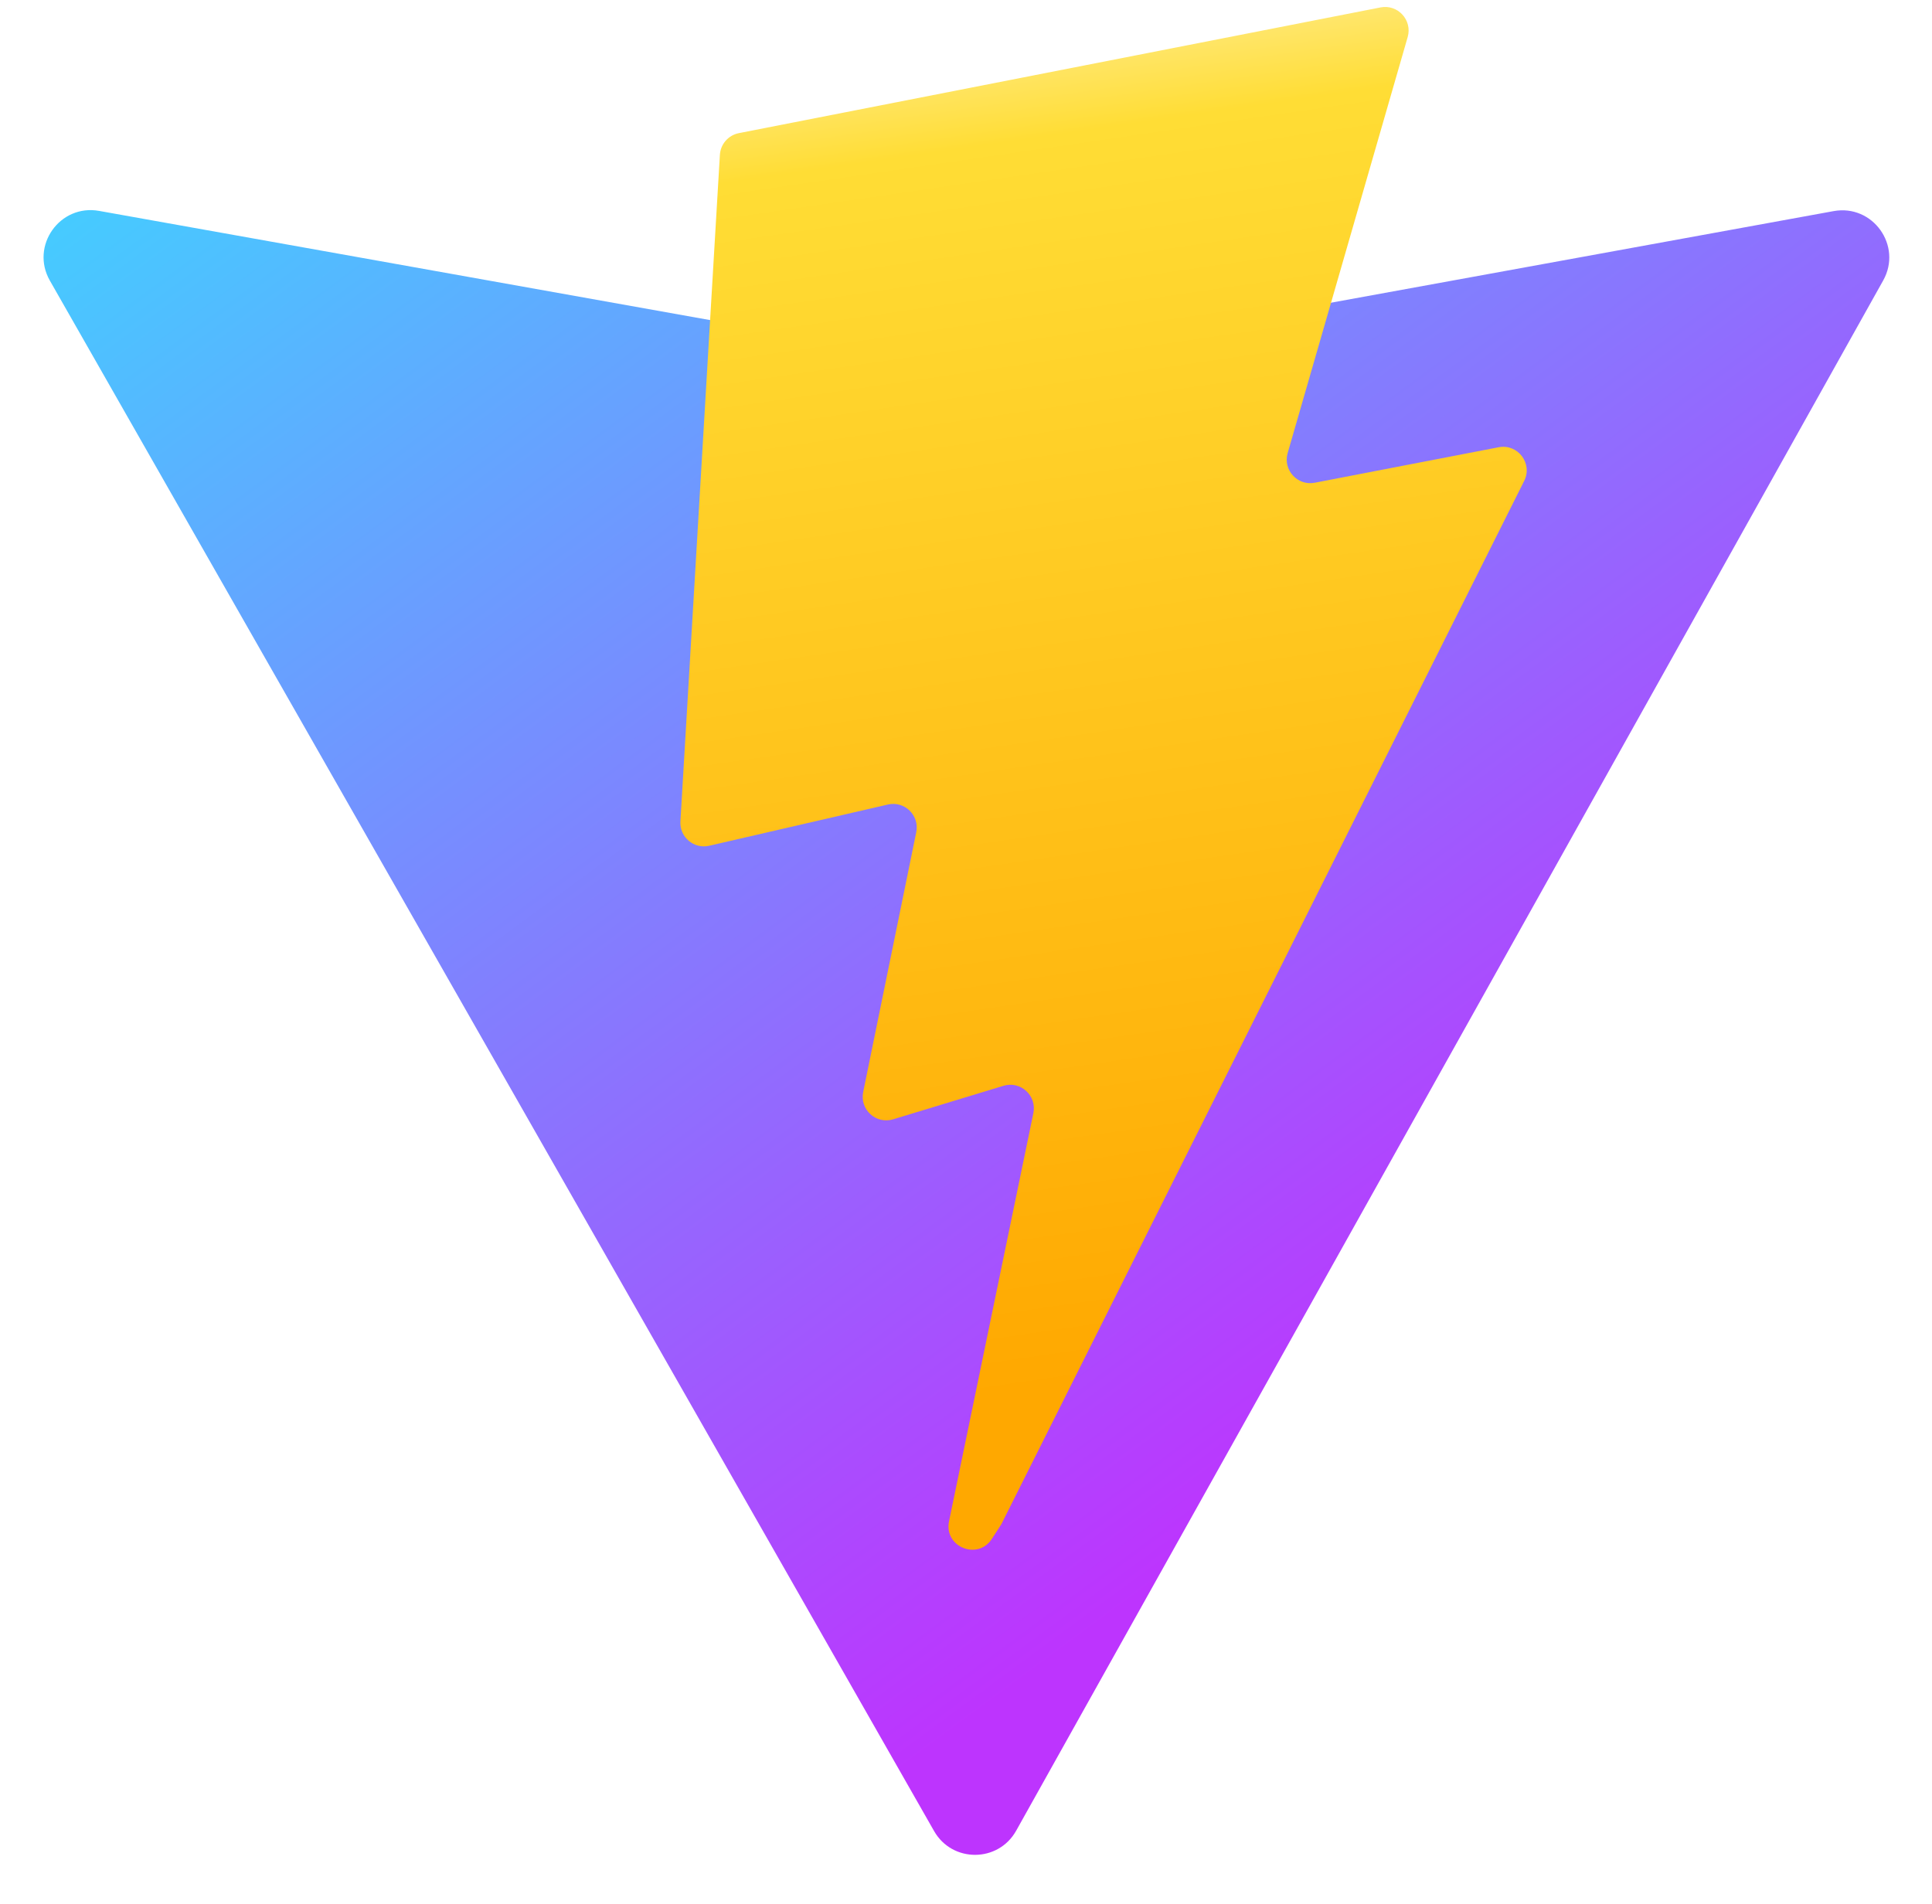
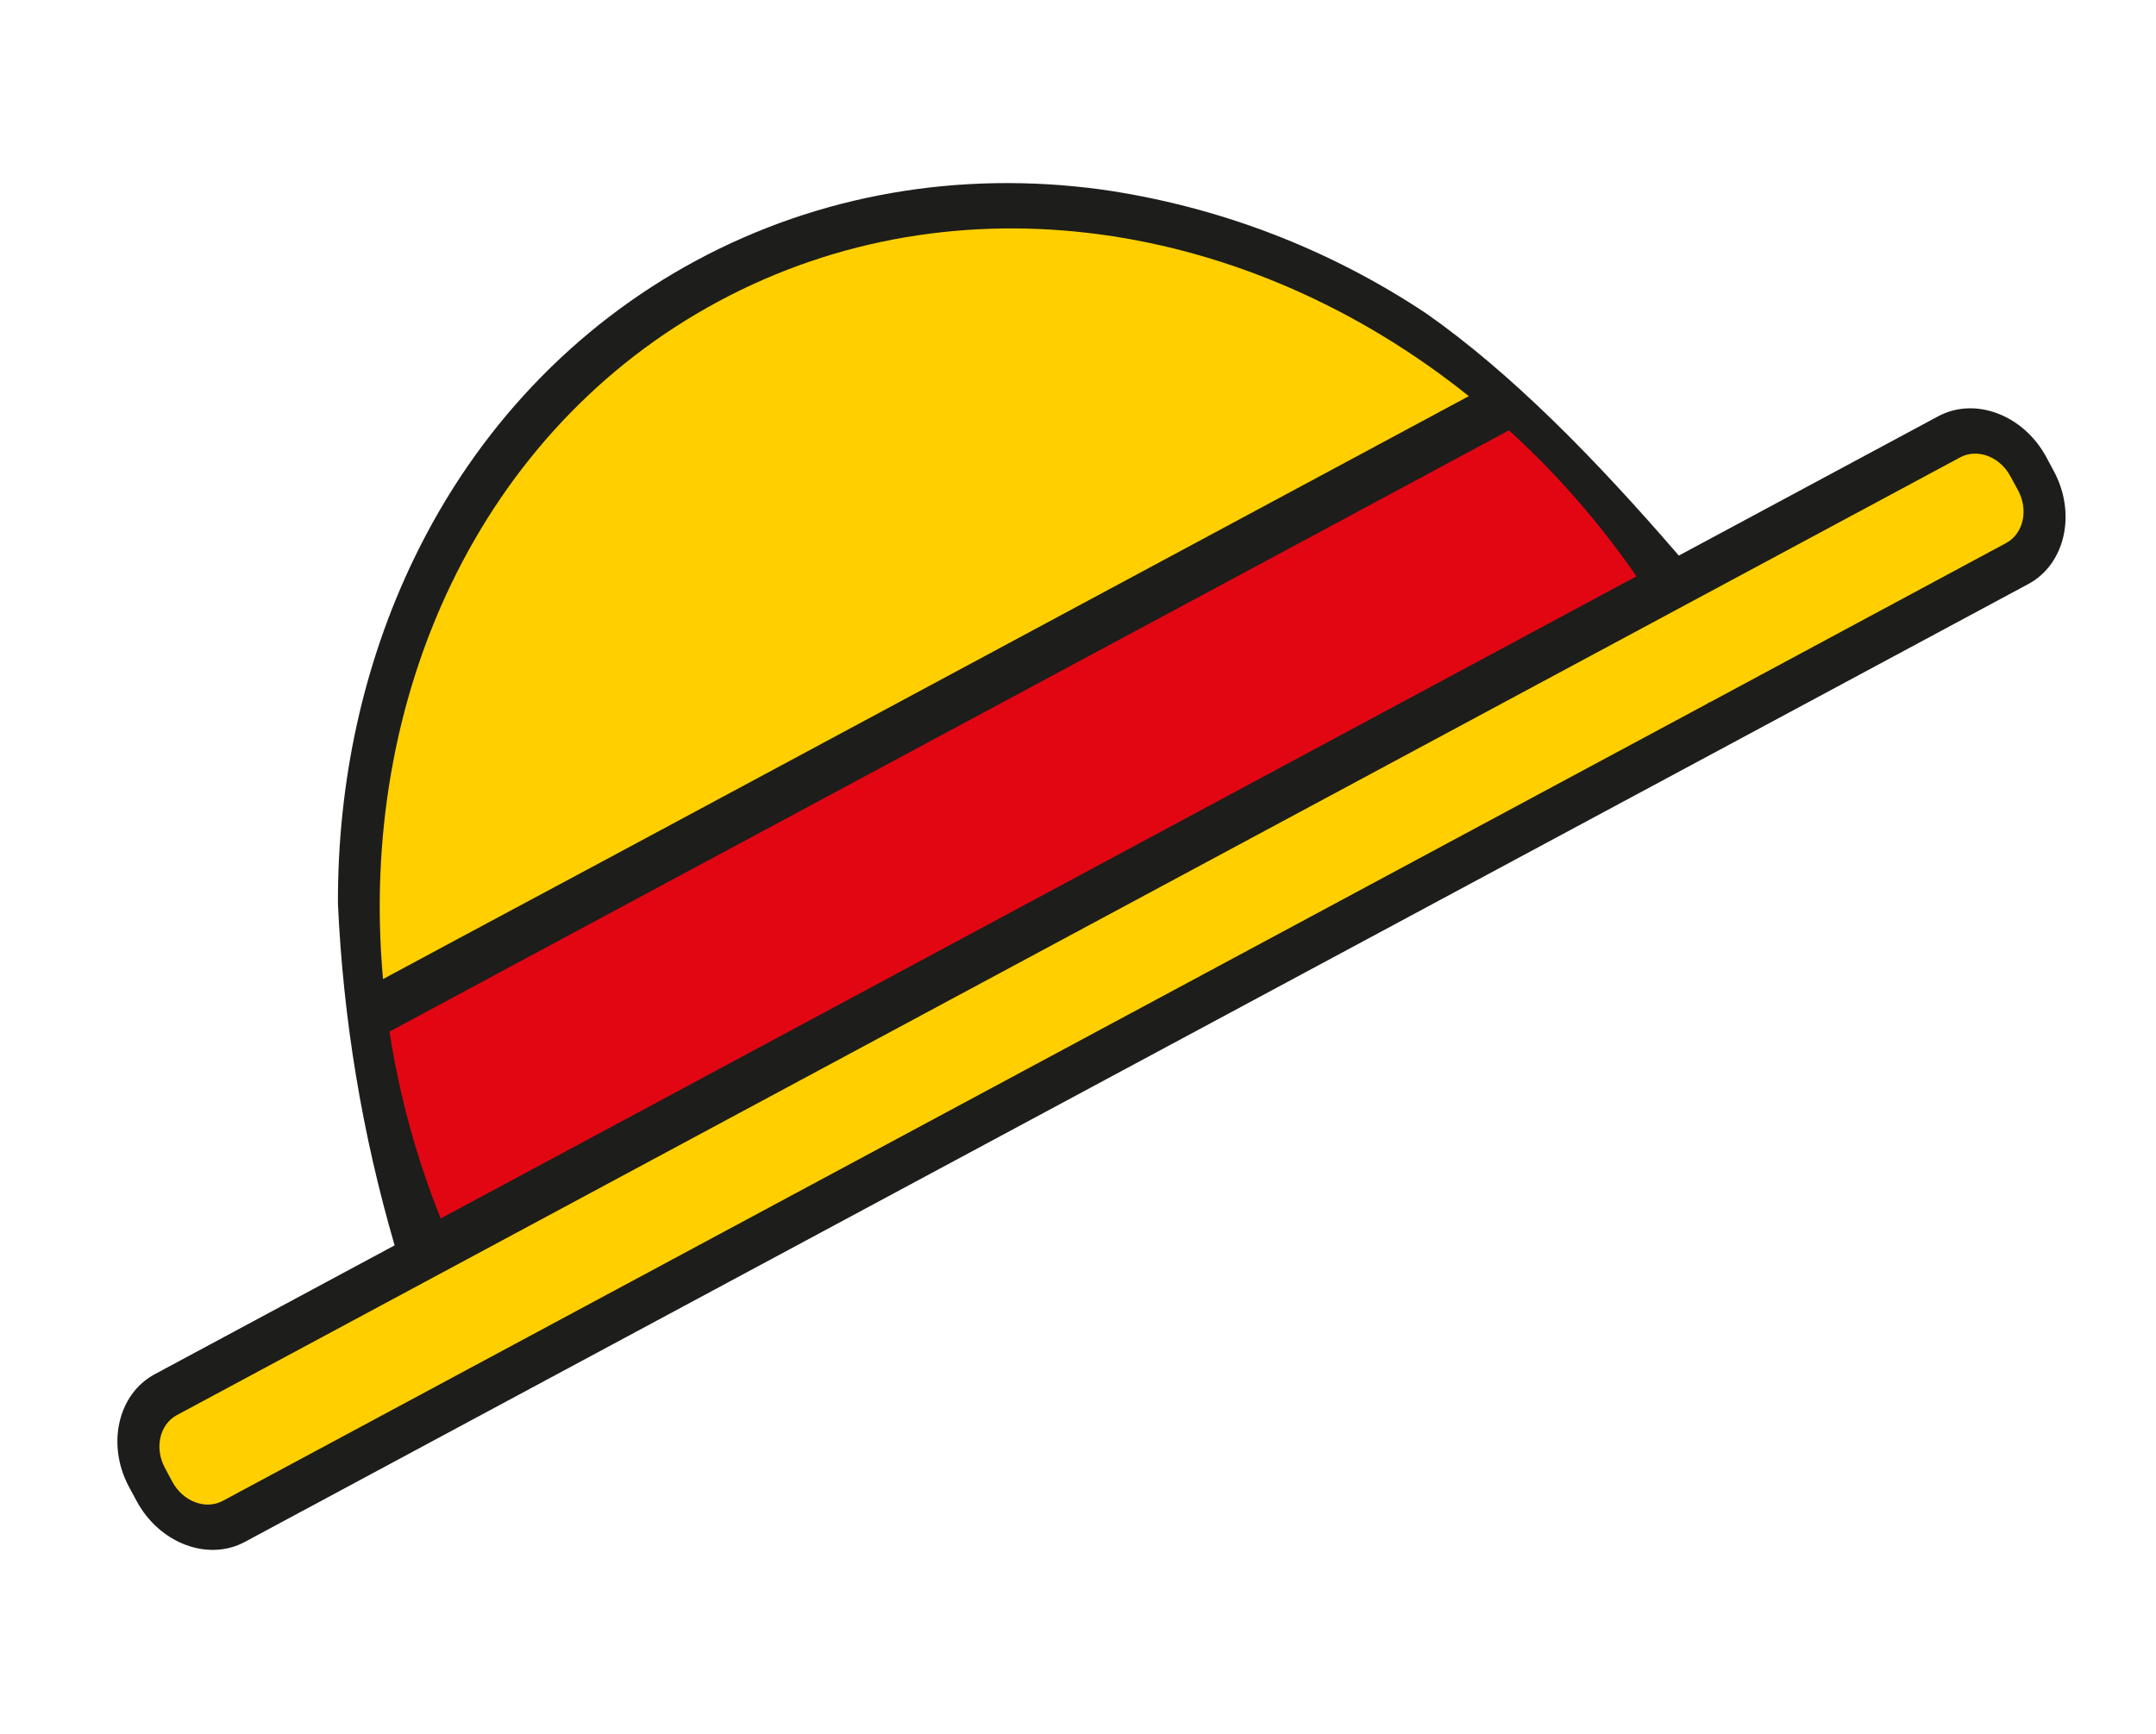
- <svg xmlns="http://www.w3.org/2000/svg" width="410" height="404" viewBox="0 0 410 404" fill="none">
-   <path d="M399.641 59.525L215.643 388.545C211.844 395.338 202.084 395.378 198.228 388.618L10.582 59.556C6.381 52.19 12.68 43.267 21.028 44.759L205.223 77.682C206.398 77.892 207.601 77.89 208.776 77.676L389.119 44.806C397.439 43.289 403.768 52.143 399.641 59.525Z" fill="url(#paint0_linear)" />
-   <path d="M292.965 1.574L156.801 28.255C154.563 28.694 152.906 30.59 152.771 32.866L144.395 174.33C144.198 177.662 147.258 180.248 150.51 179.498L188.42 170.749C191.967 169.931 195.172 173.055 194.443 176.622L183.18 231.775C182.422 235.487 185.907 238.661 189.532 237.56L212.947 230.446C216.577 229.344 220.065 232.527 219.297 236.242L201.398 322.875C200.278 328.294 207.486 331.249 210.492 326.603L212.5 323.5L323.454 102.072C325.312 98.365 322.108 94.137 318.036 94.923L279.014 102.454C275.347 103.161 272.227 99.746 273.262 96.158L298.731 7.867C299.767 4.273 296.636 0.855 292.965 1.574Z" fill="url(#paint1_linear)" />
-   <defs>
-     <linearGradient id="paint0_linear" x1="6" y1="33" x2="235" y2="344" gradientUnits="userSpaceOnUse">
-       <stop stop-color="#41D1FF" />
-       <stop offset="1" stop-color="#BD34FE" />
-     </linearGradient>
-     <linearGradient id="paint1_linear" x1="194.651" y1="8.818" x2="236.076" y2="292.989" gradientUnits="userSpaceOnUse">
-       <stop stop-color="#FFEA83" />
-       <stop offset="0.083" stop-color="#FFDD35" />
-       <stop offset="1" stop-color="#FFA800" />
-     </linearGradient>
-   </defs>
+ <svg xmlns="http://www.w3.org/2000/svg" viewBox="0 0 505.09 406.22">
+   <g id="Layer_1" data-name="Layer 1">
+     <path d="M413.24,170.12l61.93-33.27c8.64-4.64,11.33-16.49,6-26.43l-1.77-3.29c-5.33-9.93-16.7-14.23-25.34-9.59L393.3,130.18c-19.68-22.83-39.38-42.85-59.11-56.69A184.22,184.22,0,0,0,258,44.4c-33.39-4.52-66.17,1.21-94.81,16.6S111.63,100.55,97,130.88c-11.87,24.56-17.92,52.2-17.83,80.82a341.14,341.14,0,0,0,13.28,80.1L36.24,322c-8.64,4.64-11.33,16.5-6,26.43L32,351.69c5.34,9.93,16.71,14.24,25.35,9.6l58.7-31.54" fill="#1d1d1b" />
+     <path d="M459.22,107.16,41.41,331.59c-4,2.17-5.28,7.68-2.79,12.32l1.76,3.29c2.49,4.63,7.78,6.63,11.81,4.47l348-186.91-.08-.12.28-.15.06.13L470,127.23c4-2.16,5.28-7.68,2.79-12.31L471,111.63C468.54,107,463.26,105,459.22,107.16Z" fill="#ffcf00" />
+     <path d="M140.84,202l15.87-8.52,116.46-62.56,19.68-10.57,34.33-18.44,16.92-9.09C292.51,51.49,224.3,40.55,168.32,70.62s-84.52,93-78.59,158.79l16.93-9.1Z" fill="#ffcf00" />
+     <path d="M121.68,275.61l4.34-2.34,28.35-15.22,13.34-7.17,148-79.5,14.9-8,26.07-14,8.15-4.38,13.63-7.32,4.91-2.64a199.26,199.26,0,0,0-29.86-34.21l-13.72,7.37-28,15.06-15.17,8.15L144.22,213.25l-11.36,6.1-27.9,15-13.72,7.37a199.68,199.68,0,0,0,12,43.78l4.91-2.64Z" fill="#e20613" />
+     <path d="M400.4,164.62l-.06-.13-.28.15.08.12Z" fill="#ffcf00" />
+   </g>
</svg>
